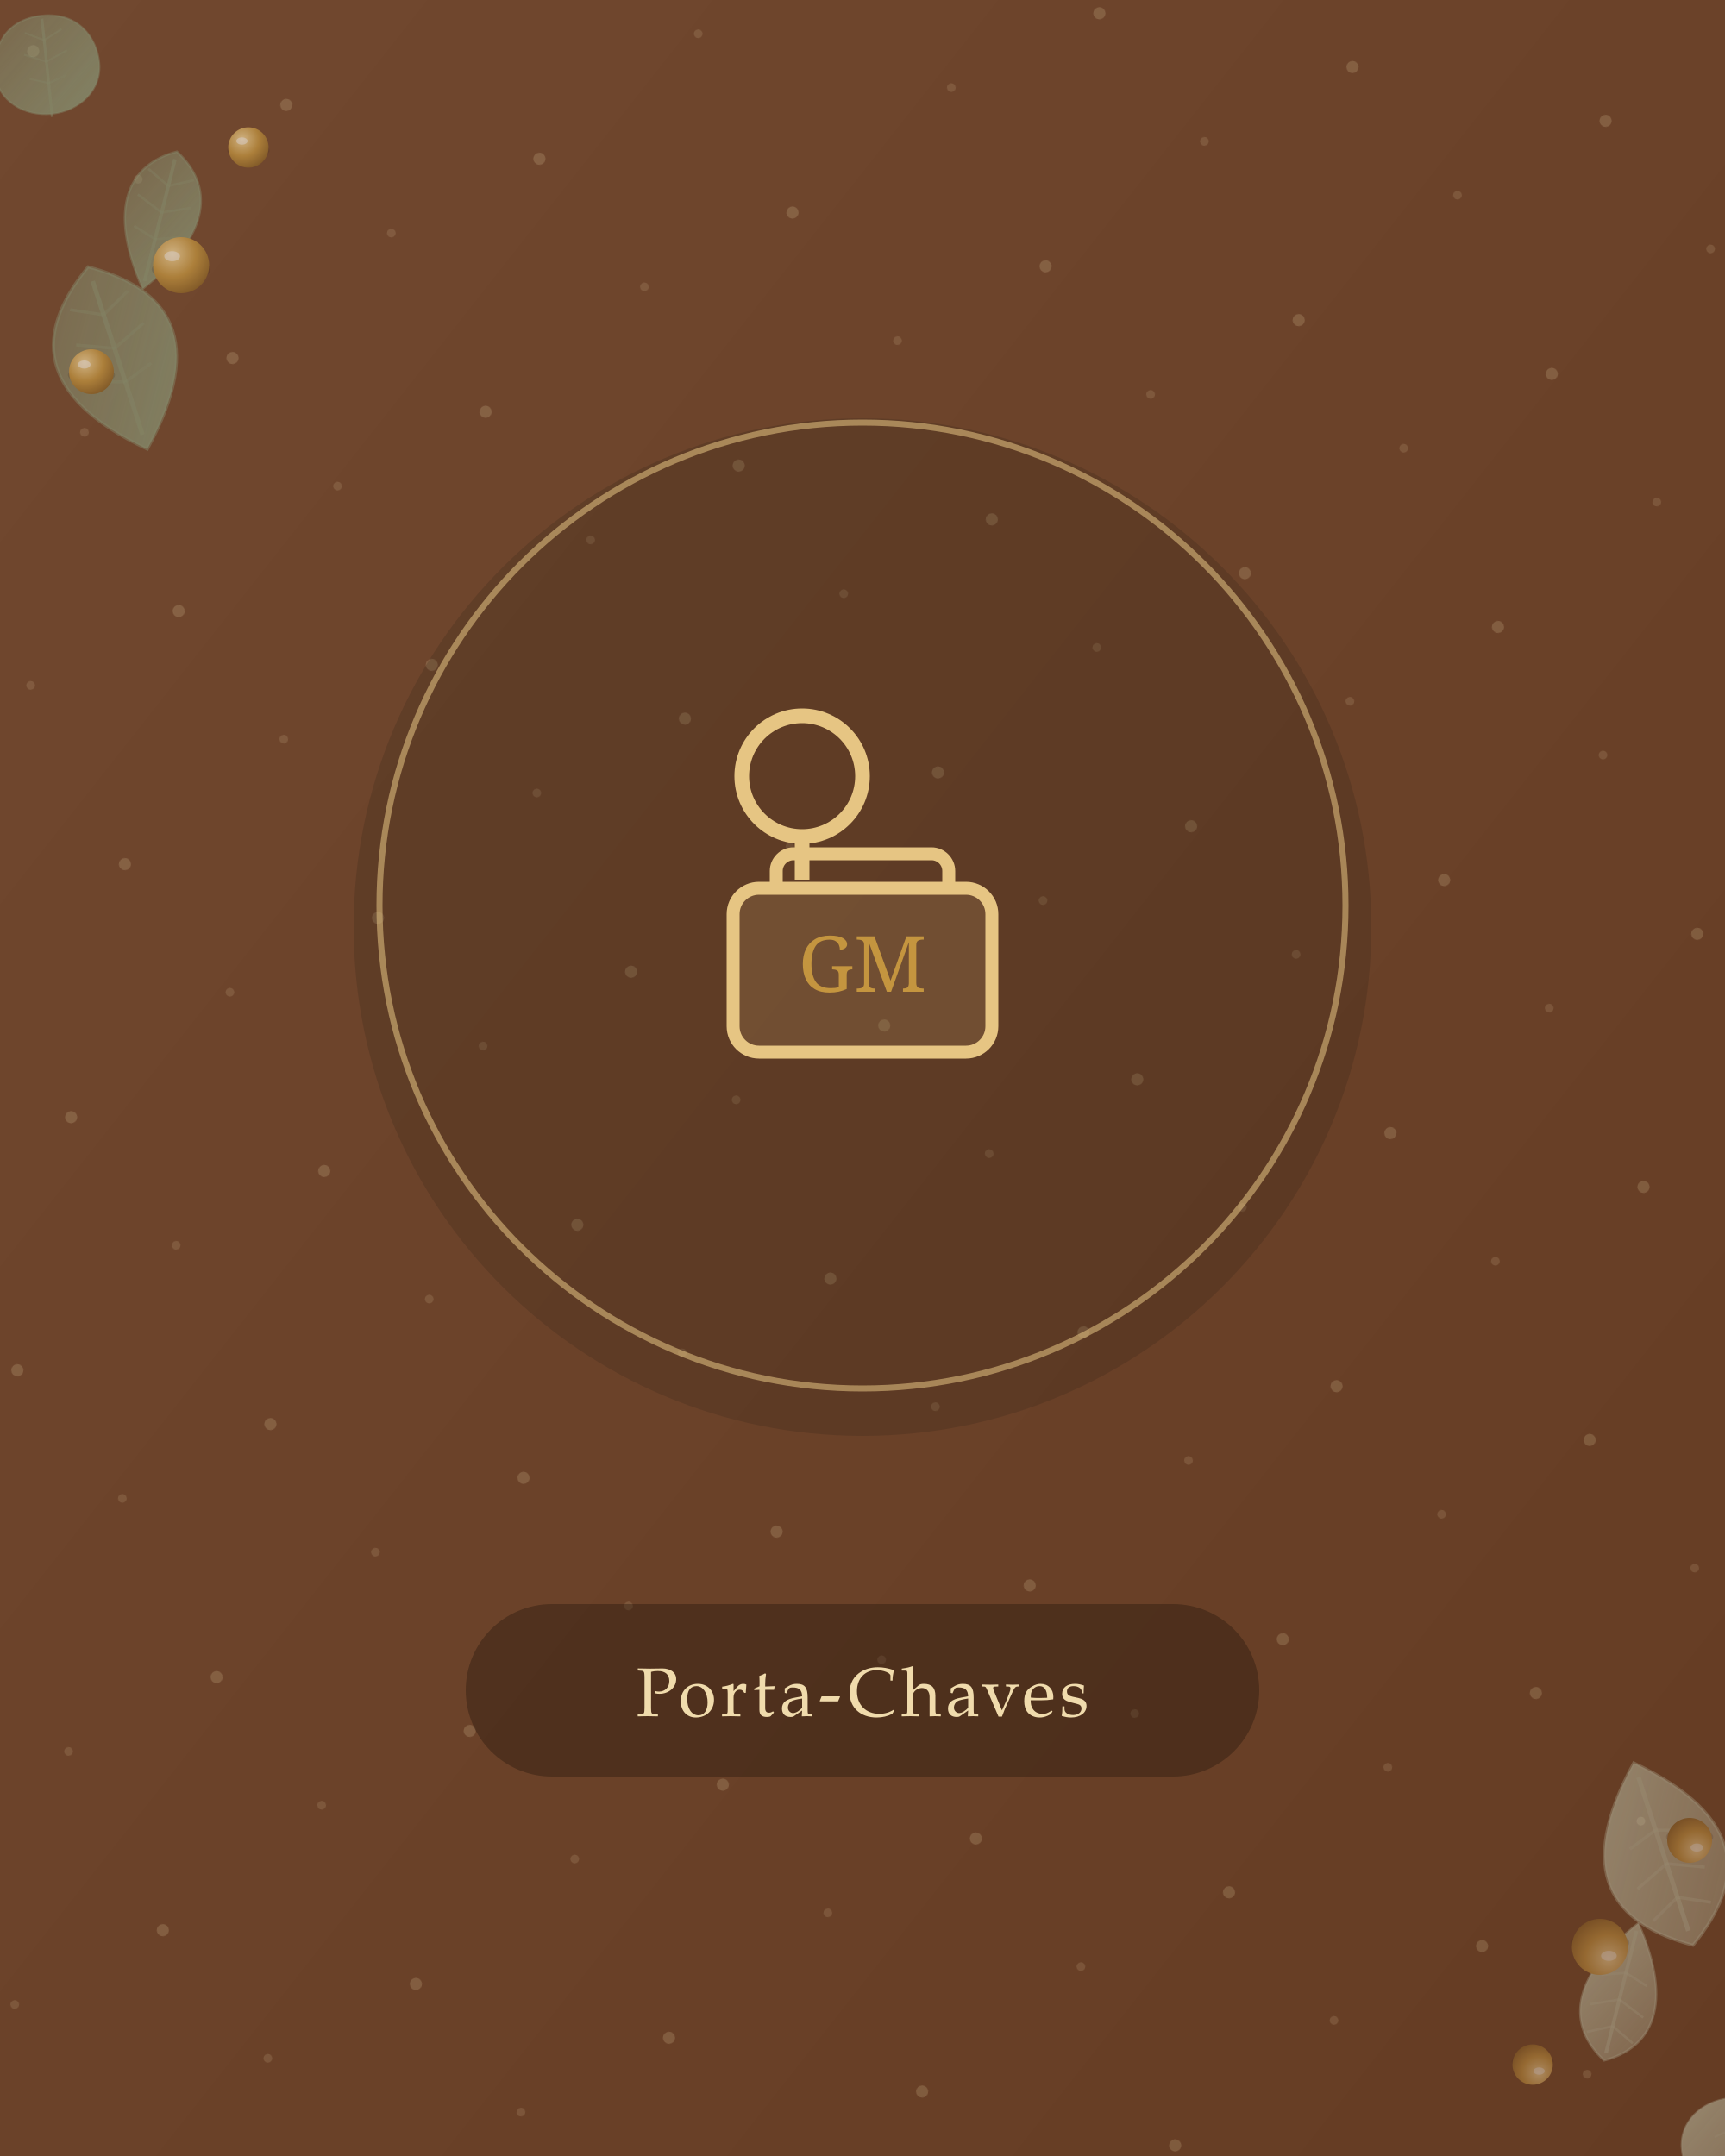
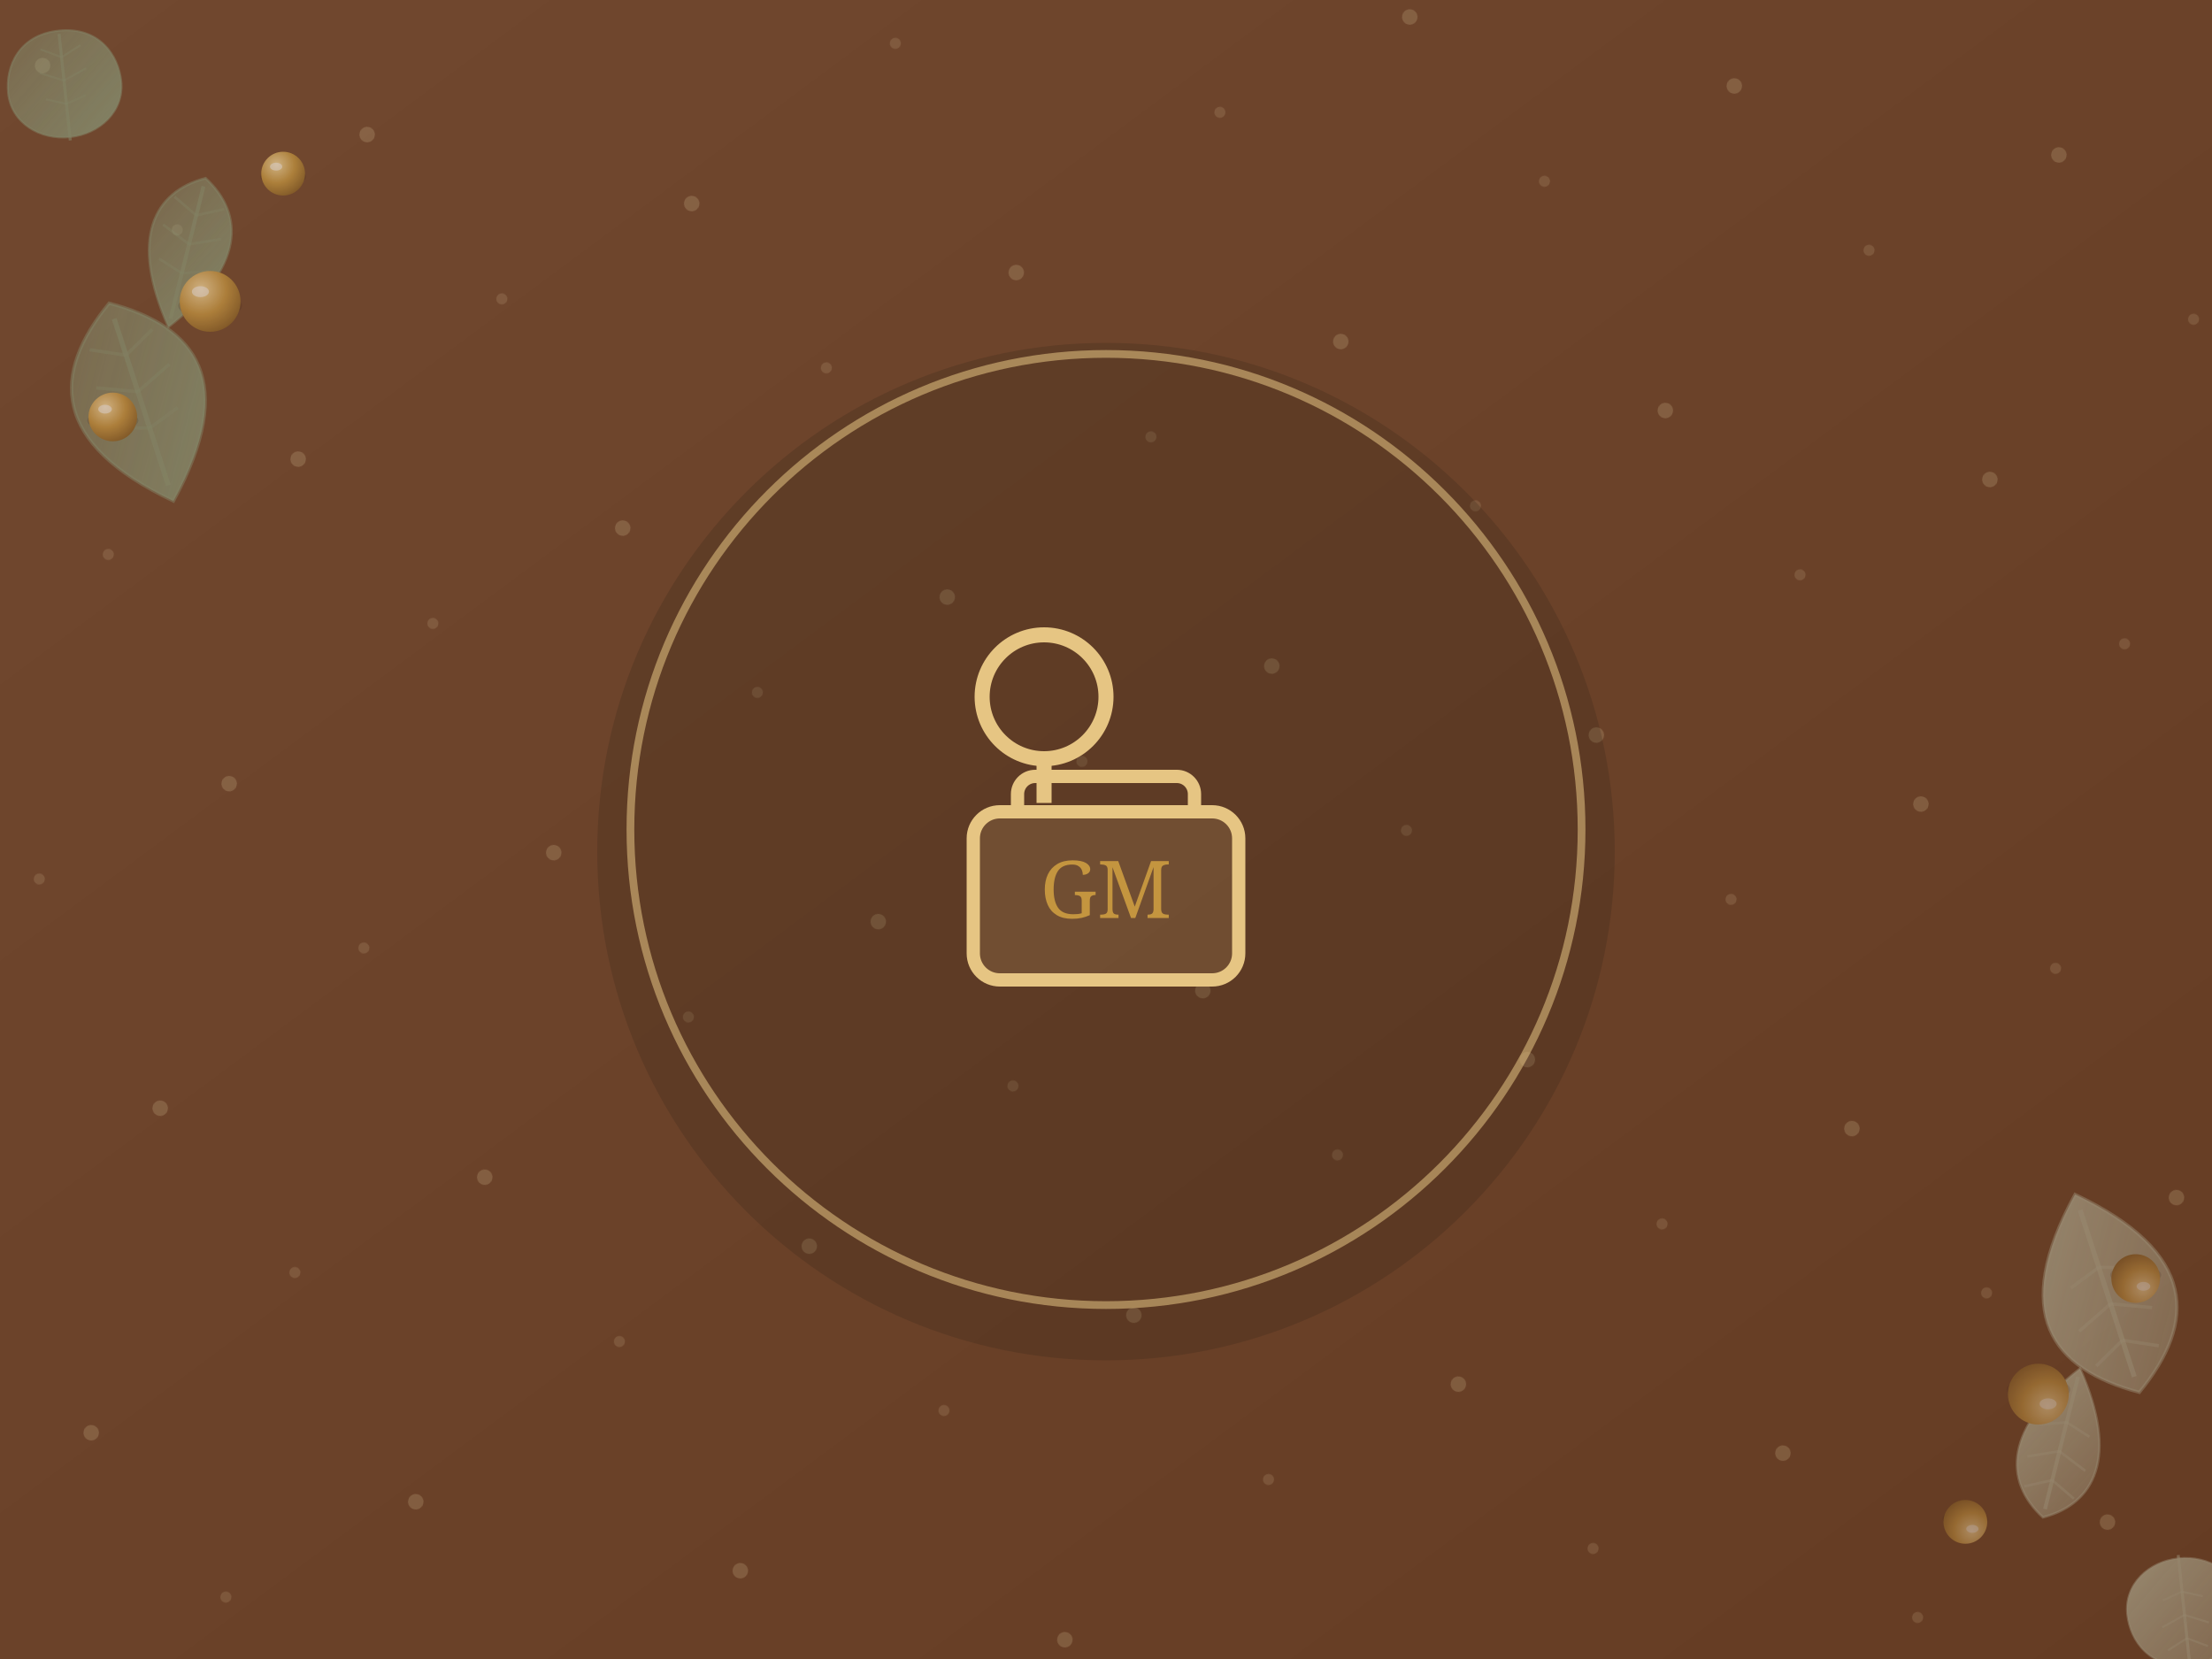
- <svg xmlns="http://www.w3.org/2000/svg" width="400" height="500" viewBox="0 0 400 500" role="img" aria-label="Porta-Chaves — pré-visualização ilustrada" preserveAspectRatio="xMidYMid slice">
+ <svg xmlns="http://www.w3.org/2000/svg" width="400" height="300" viewBox="0 0 400 300" preserveAspectRatio="xMidYMid slice">
  <defs>
    <linearGradient id="artBg-85" x1="0" y1="0" x2="1" y2="1">
      <stop offset="0" stop-color="#71482f" />
      <stop offset="1" stop-color="#653c23" />
    </linearGradient>
    <pattern id="grain-86" width="60" height="60" patternUnits="userSpaceOnUse" patternTransform="rotate(12)">
      <circle cx="10" cy="10" r="1.4" fill="#f0dbac" opacity="0.18" />
      <circle cx="40" cy="34" r="1" fill="#f0dbac" opacity="0.14" />
    </pattern>
  </defs>
-   <rect width="400" height="500" fill="url(#artBg-85)" />
-   <rect width="400" height="500" fill="url(#grain-86)" />
-   <g transform="translate(-10,-10) scale(1.3)" opacity="0.8">
+   <rect width="400" height="300" fill="url(#artBg-85)" />
+   <rect width="400" height="300" fill="url(#grain-86)" />
+   <g transform="translate(-6,-6) scale(1.1)" opacity="0.8">
    <g opacity="0.9">
      <g transform="translate(6 60) rotate(-18) scale(0.9)">
        <g transform="rotate(0 20 20)">
          <defs>
            <linearGradient id="leafShade-87" x1="0" y1="0" x2="1" y2="1">
              <stop offset="0" stop-color="#8a9a7a" stop-opacity="0.55" />
              <stop offset="1" stop-color="#8a9a7a" stop-opacity="1" />
            </linearGradient>
          </defs>
          <path d="M20 1C6 10 2 22 20 39 38 22 34 10 20 1Z" fill="url(#leafShade-87)" stroke="#8a9a7a" stroke-width="0.6" stroke-opacity="0.5" />
          <path d="M20 4 L20 36" stroke="#8a9a7a" stroke-opacity="0.55" stroke-width="0.9" fill="none" />
          <path d="M20 11 L14 8 M20 11 L26 8 M20 18 L13 15 M20 18 L27 15 M20 25 L14 23 M20 25 L26 23" stroke="#8a9a7a" stroke-opacity="0.4" stroke-width="0.6" fill="none" />
        </g>
      </g>
      <g transform="translate(26 30) rotate(14) scale(0.7)">
        <g transform="rotate(0 20 20)">
          <defs>
            <linearGradient id="leafShade-88" x1="0" y1="0" x2="1" y2="1">
              <stop offset="0" stop-color="#8a9a7a" stop-opacity="0.55" />
              <stop offset="1" stop-color="#8a9a7a" stop-opacity="1" />
            </linearGradient>
          </defs>
          <path d="M20 2C9 8 6 20 20 38 34 20 31 8 20 2Z" fill="url(#leafShade-88)" stroke="#8a9a7a" stroke-width="0.6" stroke-opacity="0.5" />
          <path d="M20 4 L20 36" stroke="#8a9a7a" stroke-opacity="0.55" stroke-width="0.9" fill="none" />
          <path d="M20 11 L14 8 M20 11 L26 8 M20 18 L13 15 M20 18 L27 15 M20 25 L14 23 M20 25 L26 23" stroke="#8a9a7a" stroke-opacity="0.4" stroke-width="0.6" fill="none" />
        </g>
      </g>
      <g transform="translate(4 10) rotate(-6) scale(0.55)">
        <g transform="rotate(0 20 20)">
          <defs>
            <linearGradient id="leafShade-89" x1="0" y1="0" x2="1" y2="1">
              <stop offset="0" stop-color="#8a9a7a" stop-opacity="0.55" />
              <stop offset="1" stop-color="#8a9a7a" stop-opacity="1" />
            </linearGradient>
          </defs>
          <path d="M20 3C8 3 3 12 3 20c0 9 8 15 17 15s17-6 17-15C37 12 32 3 20 3Z" fill="url(#leafShade-89)" stroke="#8a9a7a" stroke-width="0.6" stroke-opacity="0.5" />
          <path d="M20 4 L20 36" stroke="#8a9a7a" stroke-opacity="0.55" stroke-width="0.9" fill="none" />
          <path d="M20 11 L14 8 M20 11 L26 8 M20 18 L13 15 M20 18 L27 15 M20 25 L14 23 M20 25 L26 23" stroke="#8a9a7a" stroke-opacity="0.4" stroke-width="0.6" fill="none" />
        </g>
      </g>
      <g transform="translate(40 55)">
        <g>
          <defs>
            <radialGradient id="seedShine-90" cx="0.35" cy="0.3" r="0.75">
              <stop offset="0" stop-color="#f3d9a0" />
              <stop offset="0.55" stop-color="#c4953f" />
              <stop offset="1" stop-color="#8a6226" />
            </radialGradient>
          </defs>
          <ellipse cx="0" cy="0.75" rx="5.25" ry="2" fill="#2b1810" opacity="0.18" />
          <circle r="5" fill="url(#seedShine-90)" />
          <ellipse cx="-1.6" cy="-1.6" rx="1.4" ry="0.9" fill="#fff" opacity="0.55" />
        </g>
      </g>
      <g transform="translate(52 34)">
        <g>
          <defs>
            <radialGradient id="seedShine-91" cx="0.35" cy="0.3" r="0.75">
              <stop offset="0" stop-color="#f3d9a0" />
              <stop offset="0.55" stop-color="#c4953f" />
              <stop offset="1" stop-color="#8a6226" />
            </radialGradient>
          </defs>
          <ellipse cx="0" cy="0.54" rx="3.78" ry="1.44" fill="#2b1810" opacity="0.18" />
          <circle r="3.6" fill="url(#seedShine-91)" />
          <ellipse cx="-1.152" cy="-1.152" rx="1.008" ry="0.648" fill="#fff" opacity="0.55" />
        </g>
      </g>
      <g transform="translate(24 74)">
        <g>
          <defs>
            <radialGradient id="seedShine-92" cx="0.35" cy="0.3" r="0.75">
              <stop offset="0" stop-color="#f3d9a0" />
              <stop offset="0.55" stop-color="#c4953f" />
              <stop offset="1" stop-color="#8a6226" />
            </radialGradient>
          </defs>
          <ellipse cx="0" cy="0.6" rx="4.2" ry="1.6" fill="#2b1810" opacity="0.18" />
          <circle r="4" fill="url(#seedShine-92)" />
          <ellipse cx="-1.28" cy="-1.28" rx="1.12" ry="0.72" fill="#fff" opacity="0.55" />
        </g>
      </g>
    </g>
  </g>
-   <g transform="translate(410,510) scale(-1.3,-1.3) translate(-10,-10)" opacity="0.55">
+   <g transform="translate(406,306) scale(-1.1,-1.1) translate(-6,-6)" opacity="0.55">
    <g opacity="0.9">
      <g transform="translate(6 60) rotate(-18) scale(0.9)">
        <g transform="rotate(0 20 20)">
          <defs>
            <linearGradient id="leafShade-93" x1="0" y1="0" x2="1" y2="1">
              <stop offset="0" stop-color="#c9d3ba" stop-opacity="0.55" />
              <stop offset="1" stop-color="#c9d3ba" stop-opacity="1" />
            </linearGradient>
          </defs>
          <path d="M20 1C6 10 2 22 20 39 38 22 34 10 20 1Z" fill="url(#leafShade-93)" stroke="#c9d3ba" stroke-width="0.6" stroke-opacity="0.5" />
          <path d="M20 4 L20 36" stroke="#c9d3ba" stroke-opacity="0.55" stroke-width="0.9" fill="none" />
          <path d="M20 11 L14 8 M20 11 L26 8 M20 18 L13 15 M20 18 L27 15 M20 25 L14 23 M20 25 L26 23" stroke="#c9d3ba" stroke-opacity="0.4" stroke-width="0.6" fill="none" />
        </g>
      </g>
      <g transform="translate(26 30) rotate(14) scale(0.7)">
        <g transform="rotate(0 20 20)">
          <defs>
            <linearGradient id="leafShade-94" x1="0" y1="0" x2="1" y2="1">
              <stop offset="0" stop-color="#c9d3ba" stop-opacity="0.55" />
              <stop offset="1" stop-color="#c9d3ba" stop-opacity="1" />
            </linearGradient>
          </defs>
          <path d="M20 2C9 8 6 20 20 38 34 20 31 8 20 2Z" fill="url(#leafShade-94)" stroke="#c9d3ba" stroke-width="0.6" stroke-opacity="0.5" />
          <path d="M20 4 L20 36" stroke="#c9d3ba" stroke-opacity="0.55" stroke-width="0.9" fill="none" />
          <path d="M20 11 L14 8 M20 11 L26 8 M20 18 L13 15 M20 18 L27 15 M20 25 L14 23 M20 25 L26 23" stroke="#c9d3ba" stroke-opacity="0.4" stroke-width="0.6" fill="none" />
        </g>
      </g>
      <g transform="translate(4 10) rotate(-6) scale(0.55)">
        <g transform="rotate(0 20 20)">
          <defs>
            <linearGradient id="leafShade-95" x1="0" y1="0" x2="1" y2="1">
              <stop offset="0" stop-color="#c9d3ba" stop-opacity="0.55" />
              <stop offset="1" stop-color="#c9d3ba" stop-opacity="1" />
            </linearGradient>
          </defs>
          <path d="M20 3C8 3 3 12 3 20c0 9 8 15 17 15s17-6 17-15C37 12 32 3 20 3Z" fill="url(#leafShade-95)" stroke="#c9d3ba" stroke-width="0.6" stroke-opacity="0.5" />
          <path d="M20 4 L20 36" stroke="#c9d3ba" stroke-opacity="0.55" stroke-width="0.9" fill="none" />
          <path d="M20 11 L14 8 M20 11 L26 8 M20 18 L13 15 M20 18 L27 15 M20 25 L14 23 M20 25 L26 23" stroke="#c9d3ba" stroke-opacity="0.4" stroke-width="0.6" fill="none" />
        </g>
      </g>
      <g transform="translate(40 55)">
        <g>
          <defs>
            <radialGradient id="seedShine-96" cx="0.35" cy="0.3" r="0.75">
              <stop offset="0" stop-color="#f3d9a0" />
              <stop offset="0.55" stop-color="#c4953f" />
              <stop offset="1" stop-color="#8a6226" />
            </radialGradient>
          </defs>
          <ellipse cx="0" cy="0.75" rx="5.25" ry="2" fill="#2b1810" opacity="0.18" />
          <circle r="5" fill="url(#seedShine-96)" />
          <ellipse cx="-1.6" cy="-1.6" rx="1.4" ry="0.9" fill="#fff" opacity="0.55" />
        </g>
      </g>
      <g transform="translate(52 34)">
        <g>
          <defs>
            <radialGradient id="seedShine-97" cx="0.35" cy="0.3" r="0.75">
              <stop offset="0" stop-color="#f3d9a0" />
              <stop offset="0.55" stop-color="#c4953f" />
              <stop offset="1" stop-color="#8a6226" />
            </radialGradient>
          </defs>
          <ellipse cx="0" cy="0.54" rx="3.78" ry="1.44" fill="#2b1810" opacity="0.18" />
          <circle r="3.6" fill="url(#seedShine-97)" />
          <ellipse cx="-1.152" cy="-1.152" rx="1.008" ry="0.648" fill="#fff" opacity="0.55" />
        </g>
      </g>
      <g transform="translate(24 74)">
        <g>
          <defs>
            <radialGradient id="seedShine-98" cx="0.35" cy="0.3" r="0.75">
              <stop offset="0" stop-color="#f3d9a0" />
              <stop offset="0.55" stop-color="#c4953f" />
              <stop offset="1" stop-color="#8a6226" />
            </radialGradient>
          </defs>
          <ellipse cx="0" cy="0.6" rx="4.2" ry="1.6" fill="#2b1810" opacity="0.18" />
          <circle r="4" fill="url(#seedShine-98)" />
          <ellipse cx="-1.28" cy="-1.28" rx="1.12" ry="0.72" fill="#fff" opacity="0.55" />
        </g>
      </g>
    </g>
  </g>
-   <circle cx="200" cy="215" r="118" fill="#241a12" opacity="0.18" />
-   <circle cx="200" cy="210" r="112" fill="none" stroke="#e6c583" stroke-width="1.4" stroke-opacity="0.55" />
-   <g transform="translate(140,150)">
-     <svg viewBox="0 0 120 120" width="120" height="120">
+   <circle cx="200" cy="154" r="92" fill="#241a12" opacity="0.18" />
+   <circle cx="200" cy="150" r="86" fill="none" stroke="#e6c583" stroke-width="1.4" stroke-opacity="0.55" />
+   <g transform="translate(152,102)">
+     <svg viewBox="0 0 120 120" width="96" height="96">
      <circle cx="46" cy="30" r="14" fill="none" stroke="#e6c583" stroke-width="3.4" />
      <path d="M46 44v10" stroke="#e6c583" stroke-width="3.4" />
      <path d="M36 56h48a6 6 0 0 1 6 6v26a6 6 0 0 1-6 6H36a6 6 0 0 1-6-6V62a6 6 0 0 1 6-6Z" fill="#e6c583" fill-opacity="0.14" stroke="#e6c583" stroke-width="3" stroke-linejoin="round" />
      <path d="M40 56v-4a4 4 0 0 1 4-4h32a4 4 0 0 1 4 4v4" fill="none" stroke="#e6c583" stroke-width="3" />
      <text x="60" y="80" text-anchor="middle" font-family="Georgia, serif" font-size="18" fill="#c4953f">GM</text>
    </svg>
  </g>
-   <g transform="translate(200,392)">
-     <rect x="-92" y="-20" width="184" height="40" rx="20" fill="#1c1108" opacity="0.35" />
-     <text x="0" y="6" text-anchor="middle" font-family="Georgia, 'Palatino Linotype', serif" font-size="16" letter-spacing="1" fill="#f0dbac">Porta-Chaves</text>
-   </g>
</svg>
